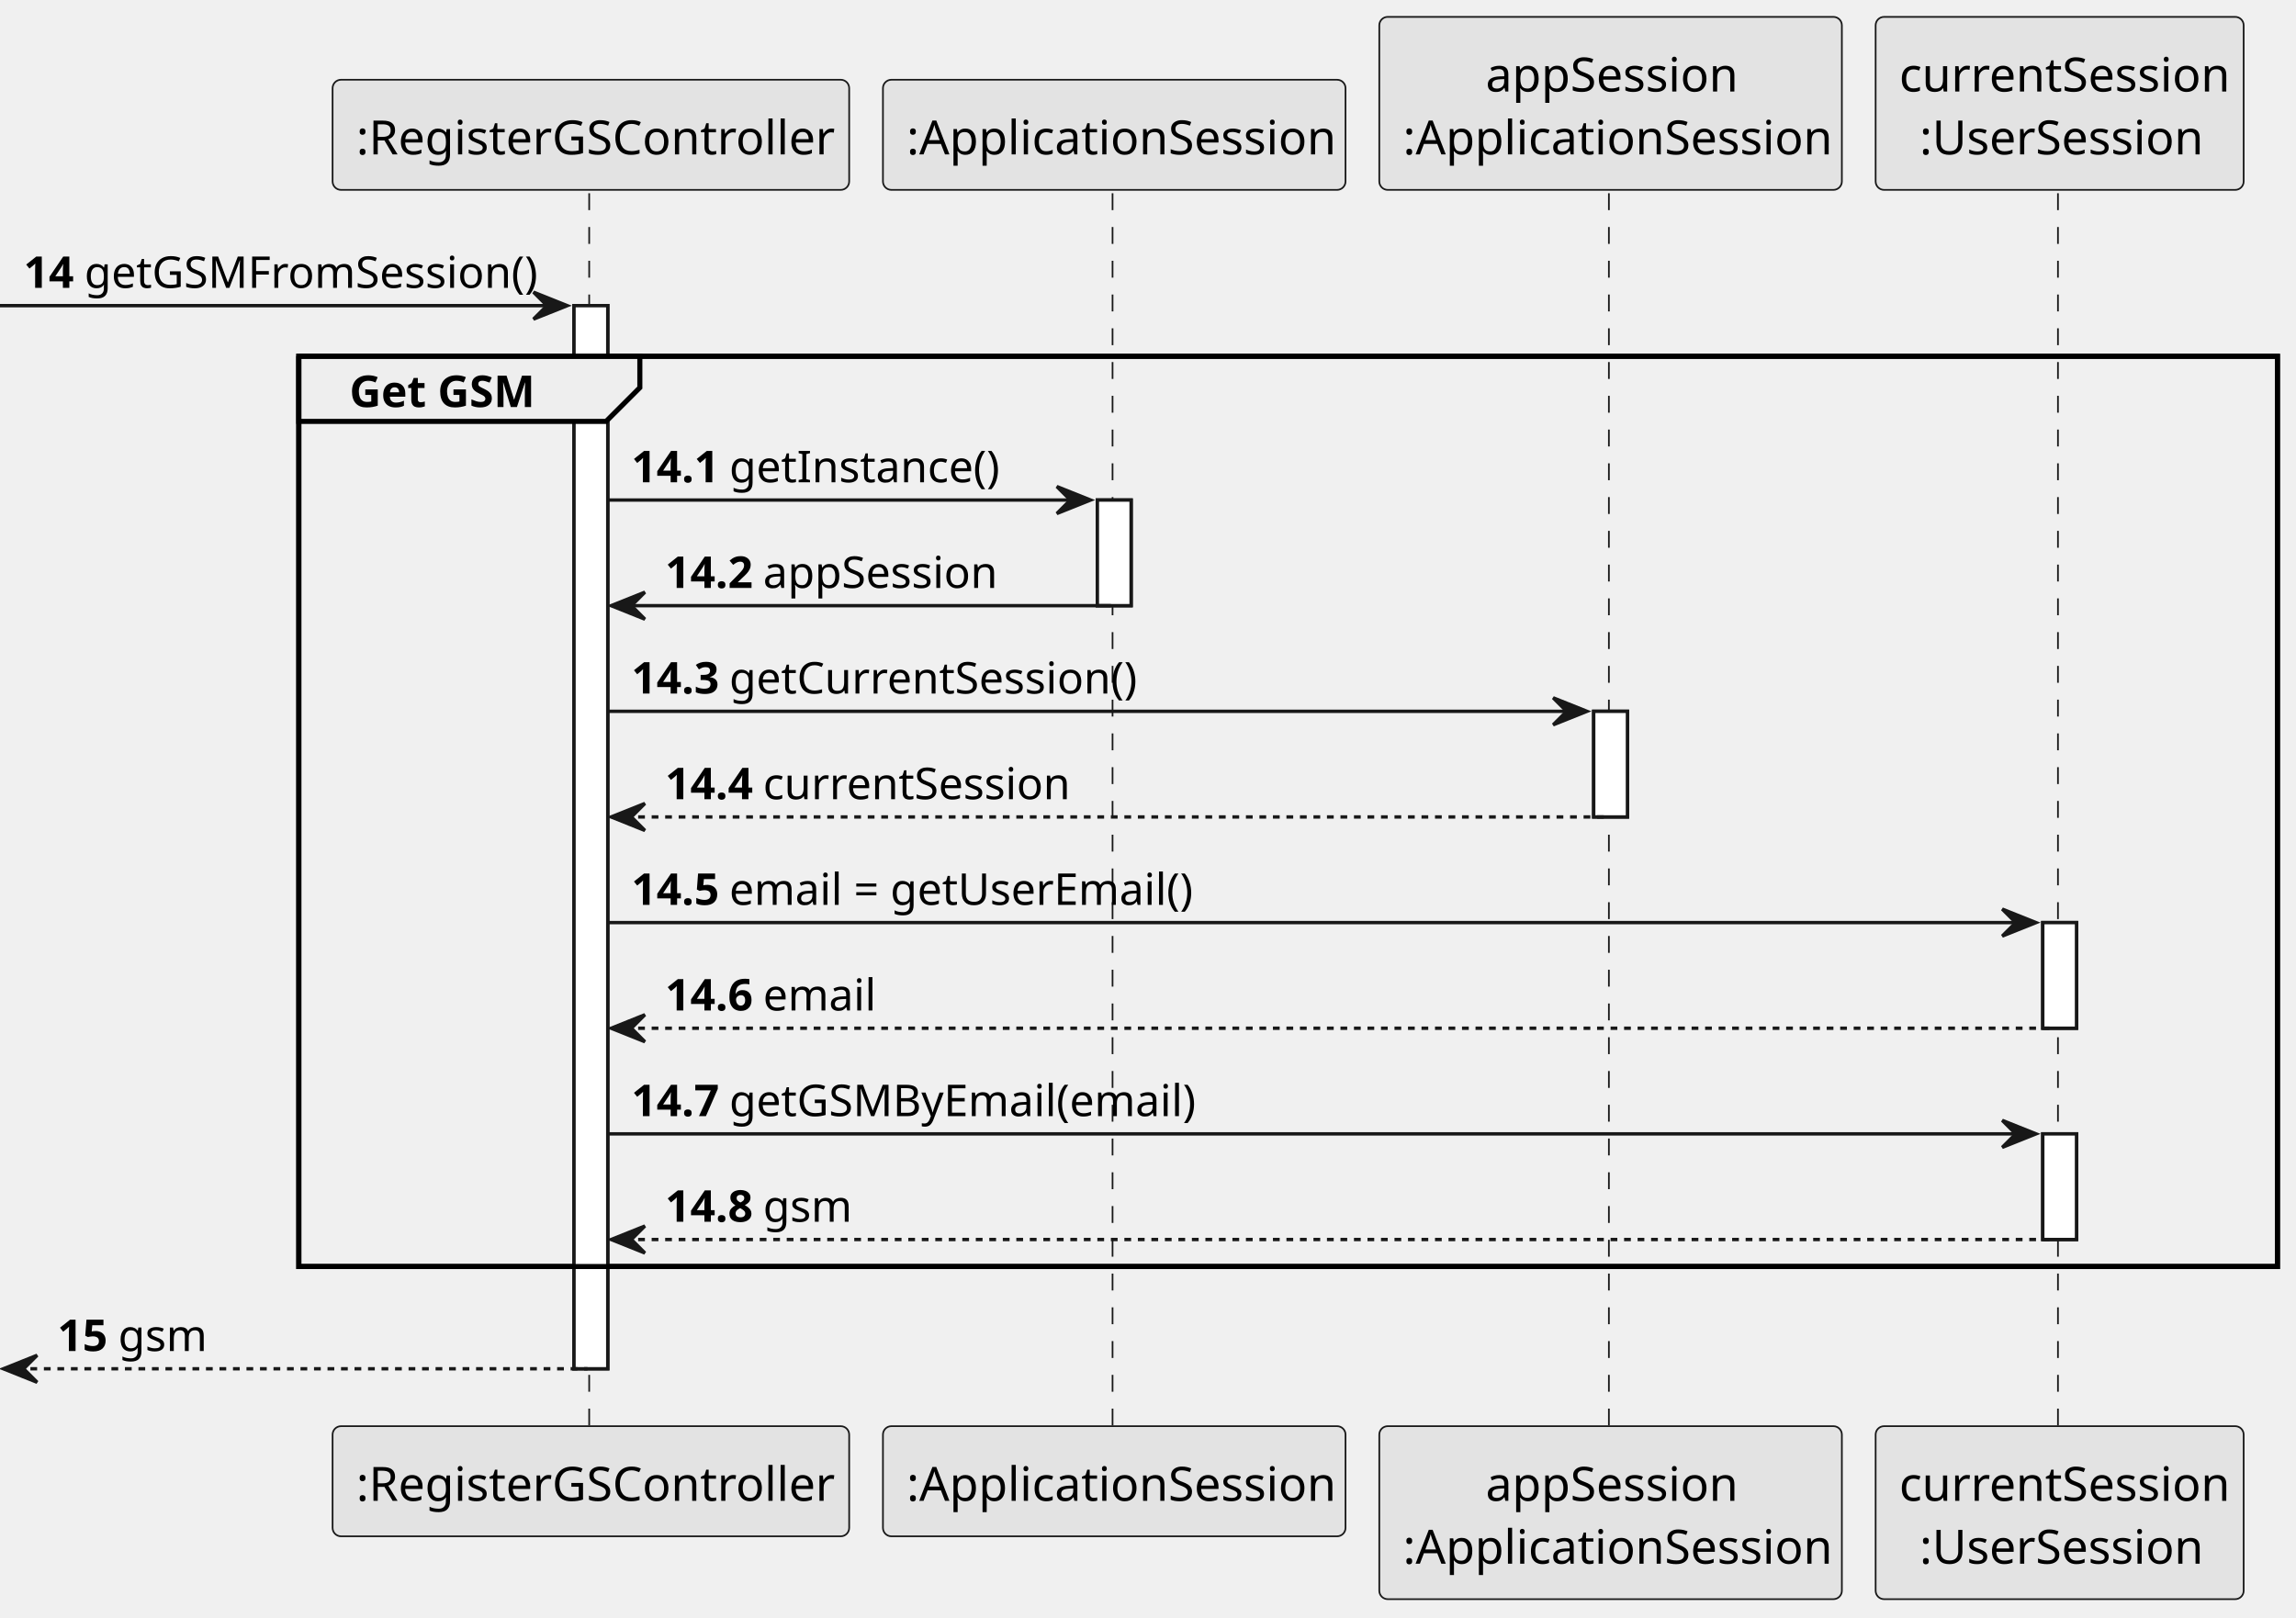
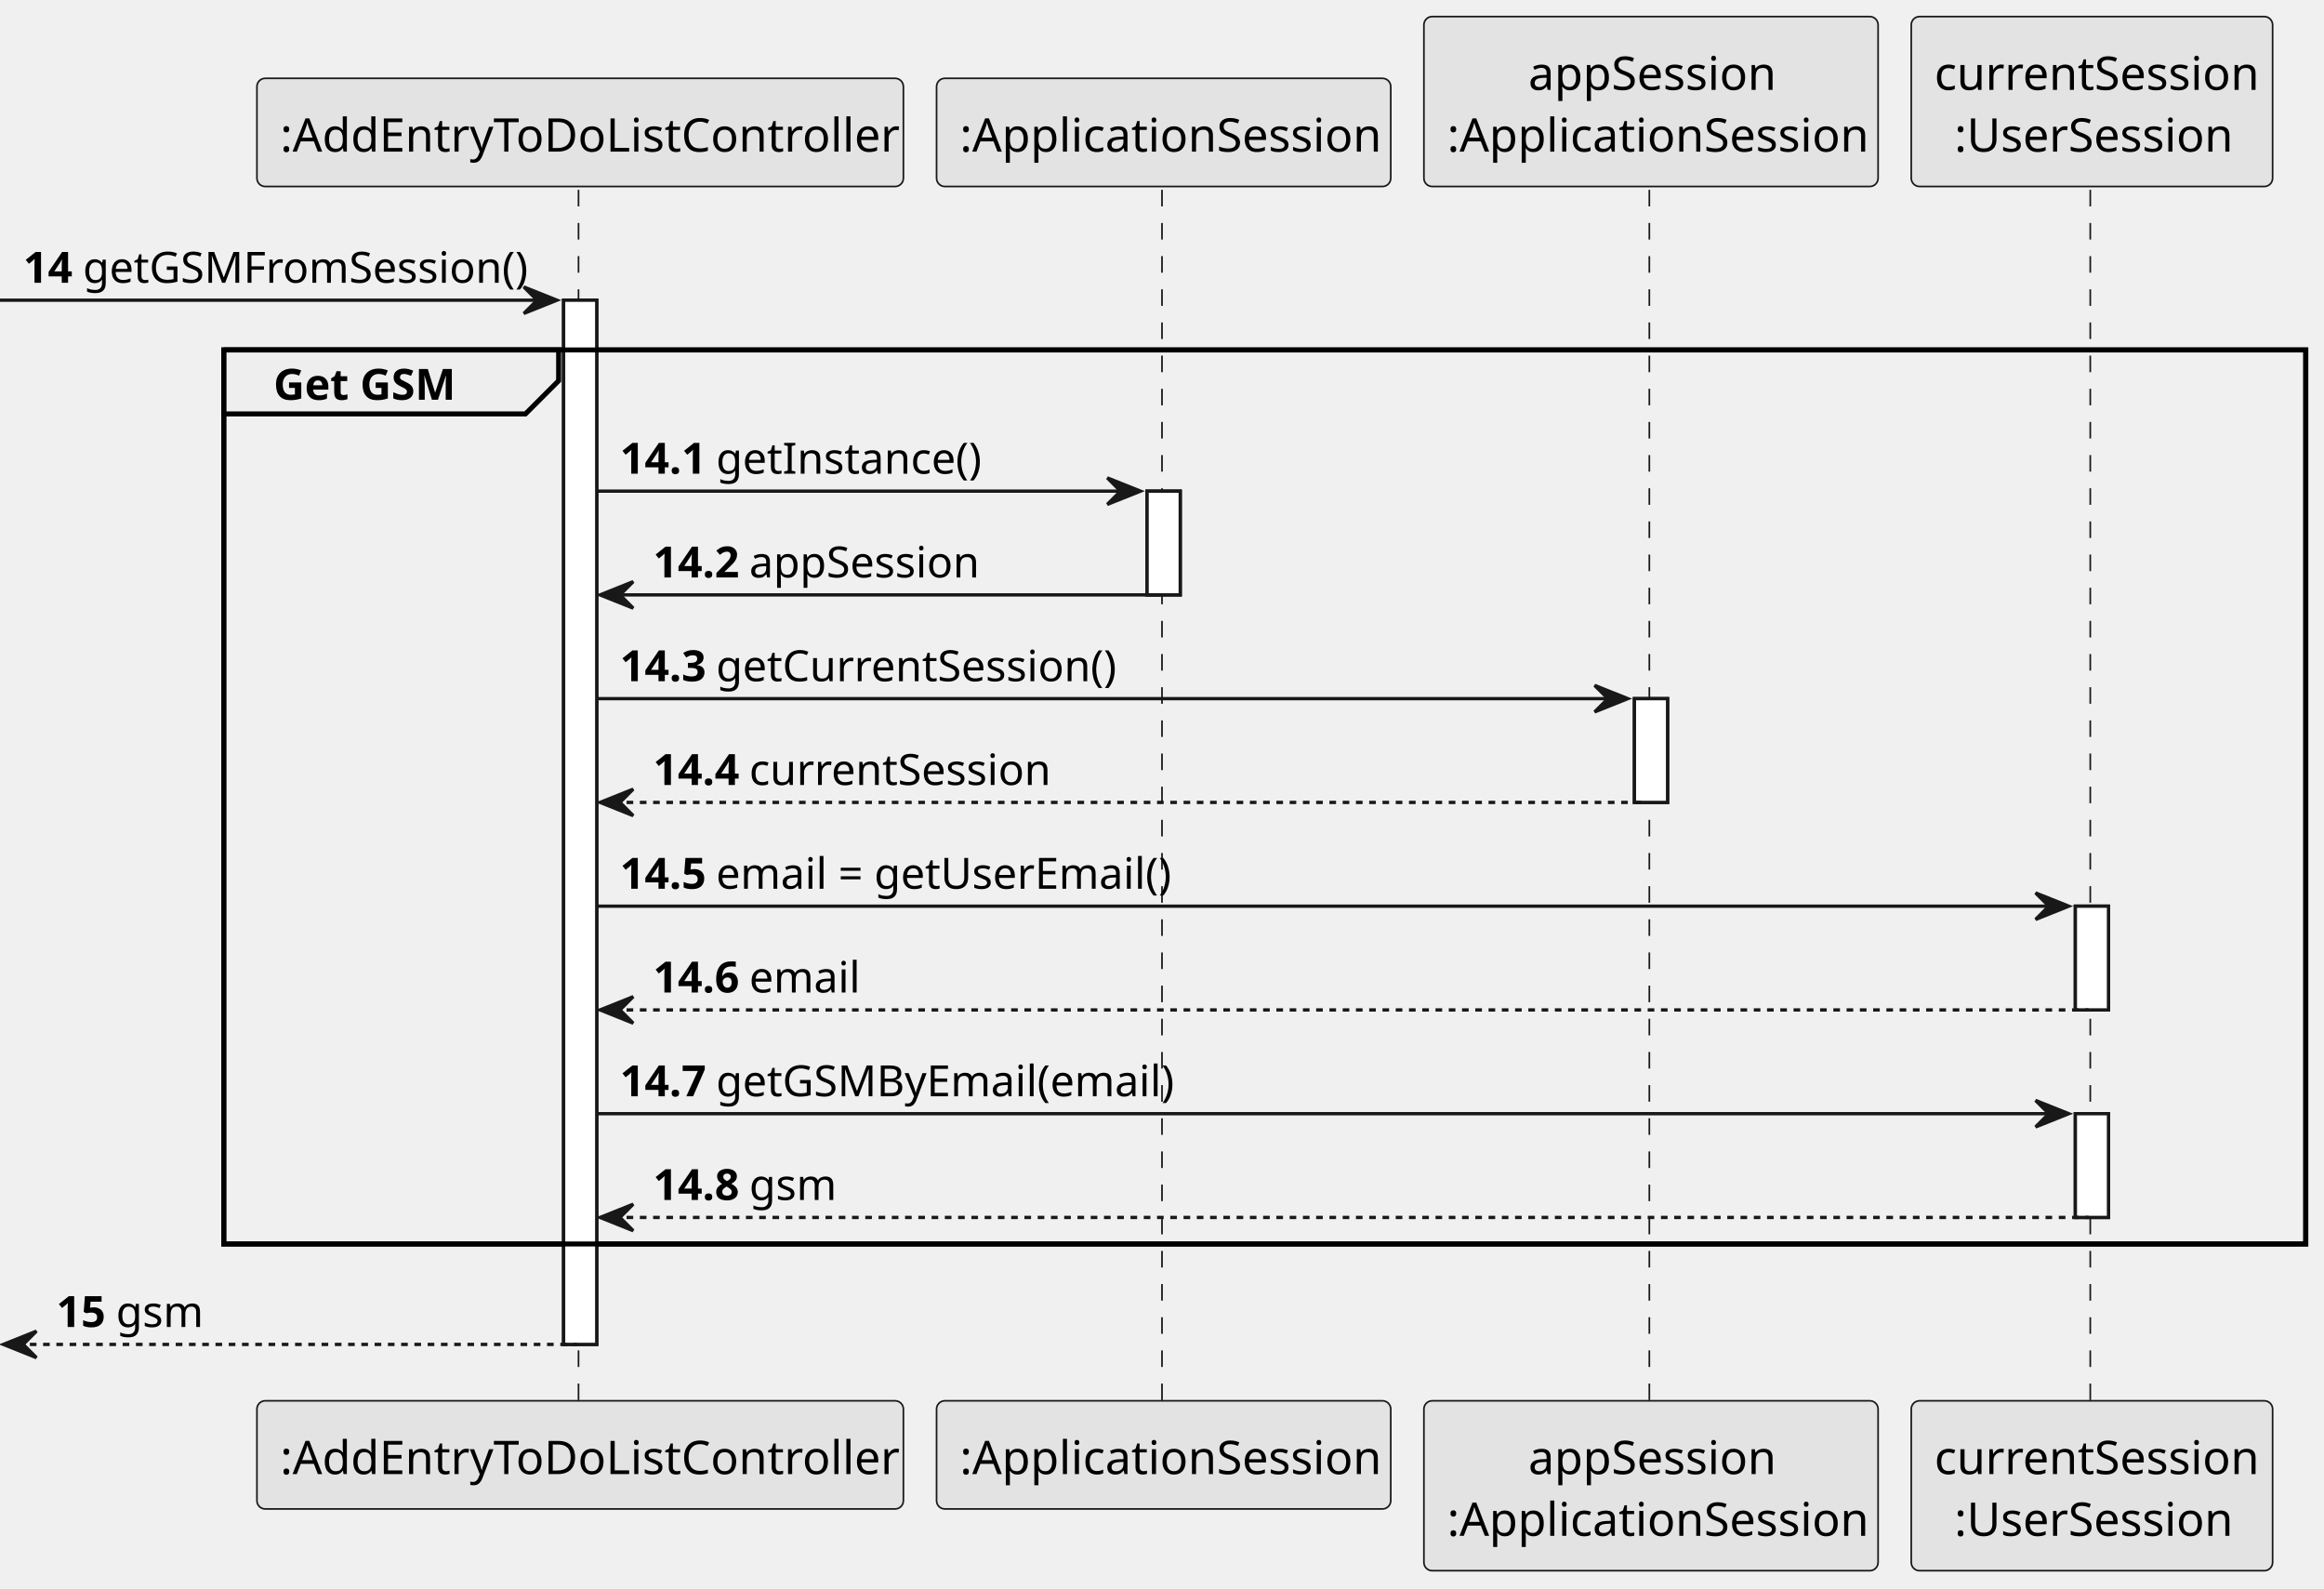
- <svg xmlns="http://www.w3.org/2000/svg" contentStyleType="text/css" height="479px" preserveAspectRatio="none" style="width:680px;height:479px;background:#FFFFFF;" version="1.1" viewBox="0 0 680 479" width="680px" zoomAndPan="magnify">
+ <svg xmlns="http://www.w3.org/2000/svg" contentStyleType="text/css" height="479px" preserveAspectRatio="none" style="width:701px;height:479px;background:#FFFFFF;" version="1.1" viewBox="0 0 701 479" width="701px" zoomAndPan="magnify">
  <defs />
  <g>
    <rect fill="#FFFFFF" height="314.91" style="stroke:#181818;stroke-width:1.0;" width="10" x="170" y="90.533" />
-     <rect fill="#FFFFFF" height="31.291" style="stroke:#181818;stroke-width:1.0;" width="10" x="325" y="148.115" />
-     <rect fill="#FFFFFF" height="31.291" style="stroke:#181818;stroke-width:1.0;" width="10" x="472" y="210.697" />
-     <rect fill="#FFFFFF" height="31.291" style="stroke:#181818;stroke-width:1.0;" width="10" x="605" y="273.279" />
-     <rect fill="#FFFFFF" height="31.291" style="stroke:#181818;stroke-width:1.0;" width="10" x="605" y="335.861" />
-     <rect fill="none" height="269.619" style="stroke:#000000;stroke-width:1.5;" width="586" x="88.5" y="105.533" />
+     <rect fill="#FFFFFF" height="31.291" style="stroke:#181818;stroke-width:1.0;" width="10" x="346" y="148.115" />
+     <rect fill="#FFFFFF" height="31.291" style="stroke:#181818;stroke-width:1.0;" width="10" x="493" y="210.697" />
+     <rect fill="#FFFFFF" height="31.291" style="stroke:#181818;stroke-width:1.0;" width="10" x="626" y="273.279" />
+     <rect fill="#FFFFFF" height="31.291" style="stroke:#181818;stroke-width:1.0;" width="10" x="626" y="335.861" />
+     <rect fill="none" height="269.619" style="stroke:#000000;stroke-width:1.5;" width="628" x="67.5" y="105.533" />
    <line style="stroke:#181818;stroke-width:0.5;stroke-dasharray:5.0,5.0;" x1="174.5" x2="174.5" y1="57.242" y2="423.443" />
-     <line style="stroke:#181818;stroke-width:0.5;stroke-dasharray:5.0,5.0;" x1="329.5" x2="329.5" y1="57.242" y2="423.443" />
-     <line style="stroke:#181818;stroke-width:0.5;stroke-dasharray:5.0,5.0;" x1="476.5" x2="476.5" y1="57.242" y2="423.443" />
-     <line style="stroke:#181818;stroke-width:0.5;stroke-dasharray:5.0,5.0;" x1="609.5" x2="609.5" y1="57.242" y2="423.443" />
-     <rect fill="#E3E3E3" height="32.621" rx="2.5" ry="2.5" style="stroke:#181818;stroke-width:0.5;" width="153" x="98.5" y="23.621" />
-     <text fill="#000000" font-family="sans-serif" font-size="14" lengthAdjust="spacing" textLength="139" x="105.5" y="45.728">:RegisterGSController</text>
-     <rect fill="#E3E3E3" height="32.621" rx="2.5" ry="2.5" style="stroke:#181818;stroke-width:0.5;" width="153" x="98.5" y="422.443" />
-     <text fill="#000000" font-family="sans-serif" font-size="14" lengthAdjust="spacing" textLength="139" x="105.5" y="444.551">:RegisterGSController</text>
-     <rect fill="#E3E3E3" height="32.621" rx="2.5" ry="2.5" style="stroke:#181818;stroke-width:0.5;" width="137" x="261.5" y="23.621" />
-     <text fill="#000000" font-family="sans-serif" font-size="14" lengthAdjust="spacing" textLength="123" x="268.5" y="45.728">:ApplicationSession</text>
-     <rect fill="#E3E3E3" height="32.621" rx="2.5" ry="2.5" style="stroke:#181818;stroke-width:0.5;" width="137" x="261.5" y="422.443" />
-     <text fill="#000000" font-family="sans-serif" font-size="14" lengthAdjust="spacing" textLength="123" x="268.5" y="444.551">:ApplicationSession</text>
-     <rect fill="#E3E3E3" height="51.242" rx="2.5" ry="2.5" style="stroke:#181818;stroke-width:0.5;" width="137" x="408.5" y="5" />
-     <text fill="#000000" font-family="sans-serif" font-size="14" lengthAdjust="spacing" textLength="74" x="440" y="27.107">appSession</text>
-     <text fill="#000000" font-family="sans-serif" font-size="14" lengthAdjust="spacing" textLength="123" x="415.5" y="45.728">:ApplicationSession</text>
-     <rect fill="#E3E3E3" height="51.242" rx="2.5" ry="2.5" style="stroke:#181818;stroke-width:0.5;" width="137" x="408.5" y="422.443" />
-     <text fill="#000000" font-family="sans-serif" font-size="14" lengthAdjust="spacing" textLength="74" x="440" y="444.551">appSession</text>
-     <text fill="#000000" font-family="sans-serif" font-size="14" lengthAdjust="spacing" textLength="123" x="415.5" y="463.172">:ApplicationSession</text>
-     <rect fill="#E3E3E3" height="51.242" rx="2.5" ry="2.5" style="stroke:#181818;stroke-width:0.5;" width="109" x="555.5" y="5" />
-     <text fill="#000000" font-family="sans-serif" font-size="14" lengthAdjust="spacing" textLength="95" x="562.5" y="27.107">currentSession</text>
-     <text fill="#000000" font-family="sans-serif" font-size="14" lengthAdjust="spacing" textLength="83" x="568.5" y="45.728">:UserSession</text>
-     <rect fill="#E3E3E3" height="51.242" rx="2.5" ry="2.5" style="stroke:#181818;stroke-width:0.5;" width="109" x="555.5" y="422.443" />
-     <text fill="#000000" font-family="sans-serif" font-size="14" lengthAdjust="spacing" textLength="95" x="562.5" y="444.551">currentSession</text>
-     <text fill="#000000" font-family="sans-serif" font-size="14" lengthAdjust="spacing" textLength="83" x="568.5" y="463.172">:UserSession</text>
+     <line style="stroke:#181818;stroke-width:0.5;stroke-dasharray:5.0,5.0;" x1="350.5" x2="350.5" y1="57.242" y2="423.443" />
+     <line style="stroke:#181818;stroke-width:0.5;stroke-dasharray:5.0,5.0;" x1="497.5" x2="497.5" y1="57.242" y2="423.443" />
+     <line style="stroke:#181818;stroke-width:0.5;stroke-dasharray:5.0,5.0;" x1="630.5" x2="630.5" y1="57.242" y2="423.443" />
+     <rect fill="#E3E3E3" height="32.621" rx="2.5" ry="2.5" style="stroke:#181818;stroke-width:0.5;" width="195" x="77.5" y="23.621" />
+     <text fill="#000000" font-family="sans-serif" font-size="14" lengthAdjust="spacing" textLength="181" x="84.5" y="45.728">:AddEntryToDoListController</text>
+     <rect fill="#E3E3E3" height="32.621" rx="2.5" ry="2.5" style="stroke:#181818;stroke-width:0.5;" width="195" x="77.5" y="422.443" />
+     <text fill="#000000" font-family="sans-serif" font-size="14" lengthAdjust="spacing" textLength="181" x="84.5" y="444.551">:AddEntryToDoListController</text>
+     <rect fill="#E3E3E3" height="32.621" rx="2.5" ry="2.5" style="stroke:#181818;stroke-width:0.5;" width="137" x="282.5" y="23.621" />
+     <text fill="#000000" font-family="sans-serif" font-size="14" lengthAdjust="spacing" textLength="123" x="289.5" y="45.728">:ApplicationSession</text>
+     <rect fill="#E3E3E3" height="32.621" rx="2.5" ry="2.5" style="stroke:#181818;stroke-width:0.5;" width="137" x="282.5" y="422.443" />
+     <text fill="#000000" font-family="sans-serif" font-size="14" lengthAdjust="spacing" textLength="123" x="289.5" y="444.551">:ApplicationSession</text>
+     <rect fill="#E3E3E3" height="51.242" rx="2.5" ry="2.5" style="stroke:#181818;stroke-width:0.5;" width="137" x="429.5" y="5" />
+     <text fill="#000000" font-family="sans-serif" font-size="14" lengthAdjust="spacing" textLength="74" x="461" y="27.107">appSession</text>
+     <text fill="#000000" font-family="sans-serif" font-size="14" lengthAdjust="spacing" textLength="123" x="436.5" y="45.728">:ApplicationSession</text>
+     <rect fill="#E3E3E3" height="51.242" rx="2.5" ry="2.5" style="stroke:#181818;stroke-width:0.5;" width="137" x="429.5" y="422.443" />
+     <text fill="#000000" font-family="sans-serif" font-size="14" lengthAdjust="spacing" textLength="74" x="461" y="444.551">appSession</text>
+     <text fill="#000000" font-family="sans-serif" font-size="14" lengthAdjust="spacing" textLength="123" x="436.5" y="463.172">:ApplicationSession</text>
+     <rect fill="#E3E3E3" height="51.242" rx="2.5" ry="2.5" style="stroke:#181818;stroke-width:0.5;" width="109" x="576.5" y="5" />
+     <text fill="#000000" font-family="sans-serif" font-size="14" lengthAdjust="spacing" textLength="95" x="583.5" y="27.107">currentSession</text>
+     <text fill="#000000" font-family="sans-serif" font-size="14" lengthAdjust="spacing" textLength="83" x="589.5" y="45.728">:UserSession</text>
+     <rect fill="#E3E3E3" height="51.242" rx="2.5" ry="2.5" style="stroke:#181818;stroke-width:0.5;" width="109" x="576.5" y="422.443" />
+     <text fill="#000000" font-family="sans-serif" font-size="14" lengthAdjust="spacing" textLength="95" x="583.5" y="444.551">currentSession</text>
+     <text fill="#000000" font-family="sans-serif" font-size="14" lengthAdjust="spacing" textLength="83" x="589.5" y="463.172">:UserSession</text>
    <rect fill="#FFFFFF" height="314.91" style="stroke:#181818;stroke-width:1.0;" width="10" x="170" y="90.533" />
-     <rect fill="#FFFFFF" height="31.291" style="stroke:#181818;stroke-width:1.0;" width="10" x="325" y="148.115" />
-     <rect fill="#FFFFFF" height="31.291" style="stroke:#181818;stroke-width:1.0;" width="10" x="472" y="210.697" />
-     <rect fill="#FFFFFF" height="31.291" style="stroke:#181818;stroke-width:1.0;" width="10" x="605" y="273.279" />
-     <rect fill="#FFFFFF" height="31.291" style="stroke:#181818;stroke-width:1.0;" width="10" x="605" y="335.861" />
+     <rect fill="#FFFFFF" height="31.291" style="stroke:#181818;stroke-width:1.0;" width="10" x="346" y="148.115" />
+     <rect fill="#FFFFFF" height="31.291" style="stroke:#181818;stroke-width:1.0;" width="10" x="493" y="210.697" />
+     <rect fill="#FFFFFF" height="31.291" style="stroke:#181818;stroke-width:1.0;" width="10" x="626" y="273.279" />
+     <rect fill="#FFFFFF" height="31.291" style="stroke:#181818;stroke-width:1.0;" width="10" x="626" y="335.861" />
    <polygon fill="#181818" points="158,86.533,168,90.533,158,94.533,162,90.533" style="stroke:#181818;stroke-width:1.0;" />
    <line style="stroke:#181818;stroke-width:1.0;" x1="0" x2="164" y1="90.533" y2="90.533" />
    <text fill="#000000" font-family="sans-serif" font-size="13" font-weight="bold" lengthAdjust="spacing" textLength="14" x="7" y="85.27">14</text>
    <text fill="#000000" font-family="sans-serif" font-size="13" lengthAdjust="spacing" textLength="133" x="25" y="85.27">getGSMFromSession()</text>
-     <path d="M88.5,105.533 L189.5,105.533 L189.5,114.824 L179.5,124.824 L88.5,124.824 L88.5,105.533 " fill="#EEEEEE" style="stroke:#000000;stroke-width:1.5;" />
-     <rect fill="none" height="269.619" style="stroke:#000000;stroke-width:1.5;" width="586" x="88.5" y="105.533" />
-     <text fill="#000000" font-family="sans-serif" font-size="13" font-weight="bold" lengthAdjust="spacing" textLength="56" x="103.5" y="120.561">Get GSM</text>
-     <polygon fill="#181818" points="313,144.115,323,148.115,313,152.115,317,148.115" style="stroke:#181818;stroke-width:1.0;" />
-     <line style="stroke:#181818;stroke-width:1.0;" x1="180" x2="319" y1="148.115" y2="148.115" />
+     <path d="M67.5,105.533 L168.5,105.533 L168.5,114.824 L158.5,124.824 L67.5,124.824 L67.5,105.533 " fill="#EEEEEE" style="stroke:#000000;stroke-width:1.5;" />
+     <rect fill="none" height="269.619" style="stroke:#000000;stroke-width:1.5;" width="628" x="67.5" y="105.533" />
+     <text fill="#000000" font-family="sans-serif" font-size="13" font-weight="bold" lengthAdjust="spacing" textLength="56" x="82.5" y="120.561">Get GSM</text>
+     <polygon fill="#181818" points="334,144.115,344,148.115,334,152.115,338,148.115" style="stroke:#181818;stroke-width:1.0;" />
+     <line style="stroke:#181818;stroke-width:1.0;" x1="180" x2="340" y1="148.115" y2="148.115" />
    <text fill="#000000" font-family="sans-serif" font-size="13" font-weight="bold" lengthAdjust="spacing" textLength="25" x="187" y="142.852">14.1</text>
    <text fill="#000000" font-family="sans-serif" font-size="13" lengthAdjust="spacing" textLength="75" x="216" y="142.852">getInstance()</text>
    <polygon fill="#181818" points="191,175.406,181,179.406,191,183.406,187,179.406" style="stroke:#181818;stroke-width:1.0;" />
-     <line style="stroke:#181818;stroke-width:1.0;" x1="185" x2="329" y1="179.406" y2="179.406" />
+     <line style="stroke:#181818;stroke-width:1.0;" x1="185" x2="350" y1="179.406" y2="179.406" />
    <text fill="#000000" font-family="sans-serif" font-size="13" font-weight="bold" lengthAdjust="spacing" textLength="25" x="197" y="174.144">14.2</text>
    <text fill="#000000" font-family="sans-serif" font-size="13" lengthAdjust="spacing" textLength="68" x="226" y="174.144">appSession</text>
-     <polygon fill="#181818" points="460,206.697,470,210.697,460,214.697,464,210.697" style="stroke:#181818;stroke-width:1.0;" />
-     <line style="stroke:#181818;stroke-width:1.0;" x1="180" x2="466" y1="210.697" y2="210.697" />
+     <polygon fill="#181818" points="481,206.697,491,210.697,481,214.697,485,210.697" style="stroke:#181818;stroke-width:1.0;" />
+     <line style="stroke:#181818;stroke-width:1.0;" x1="180" x2="487" y1="210.697" y2="210.697" />
    <text fill="#000000" font-family="sans-serif" font-size="13" font-weight="bold" lengthAdjust="spacing" textLength="25" x="187" y="205.435">14.3</text>
    <text fill="#000000" font-family="sans-serif" font-size="13" lengthAdjust="spacing" textLength="115" x="216" y="205.435">getCurrentSession()</text>
    <polygon fill="#181818" points="191,237.988,181,241.988,191,245.988,187,241.988" style="stroke:#181818;stroke-width:1.0;" />
-     <line style="stroke:#181818;stroke-width:1.0;stroke-dasharray:2.0,2.0;" x1="185" x2="476" y1="241.988" y2="241.988" />
+     <line style="stroke:#181818;stroke-width:1.0;stroke-dasharray:2.0,2.0;" x1="185" x2="497" y1="241.988" y2="241.988" />
    <text fill="#000000" font-family="sans-serif" font-size="13" font-weight="bold" lengthAdjust="spacing" textLength="25" x="197" y="236.726">14.4</text>
    <text fill="#000000" font-family="sans-serif" font-size="13" lengthAdjust="spacing" textLength="87" x="226" y="236.726">currentSession</text>
-     <polygon fill="#181818" points="593,269.279,603,273.279,593,277.279,597,273.279" style="stroke:#181818;stroke-width:1.0;" />
-     <line style="stroke:#181818;stroke-width:1.0;" x1="180" x2="599" y1="273.279" y2="273.279" />
+     <polygon fill="#181818" points="614,269.279,624,273.279,614,277.279,618,273.279" style="stroke:#181818;stroke-width:1.0;" />
+     <line style="stroke:#181818;stroke-width:1.0;" x1="180" x2="620" y1="273.279" y2="273.279" />
    <text fill="#000000" font-family="sans-serif" font-size="13" font-weight="bold" lengthAdjust="spacing" textLength="25" x="187" y="268.017">14.5</text>
    <text fill="#000000" font-family="sans-serif" font-size="13" lengthAdjust="spacing" textLength="133" x="216" y="268.017">email = getUserEmail()</text>
    <polygon fill="#181818" points="191,300.57,181,304.57,191,308.57,187,304.57" style="stroke:#181818;stroke-width:1.0;" />
-     <line style="stroke:#181818;stroke-width:1.0;stroke-dasharray:2.0,2.0;" x1="185" x2="609" y1="304.57" y2="304.57" />
+     <line style="stroke:#181818;stroke-width:1.0;stroke-dasharray:2.0,2.0;" x1="185" x2="630" y1="304.57" y2="304.57" />
    <text fill="#000000" font-family="sans-serif" font-size="13" font-weight="bold" lengthAdjust="spacing" textLength="25" x="197" y="299.308">14.6</text>
    <text fill="#000000" font-family="sans-serif" font-size="13" lengthAdjust="spacing" textLength="31" x="226" y="299.308">email</text>
-     <polygon fill="#181818" points="593,331.861,603,335.861,593,339.861,597,335.861" style="stroke:#181818;stroke-width:1.0;" />
-     <line style="stroke:#181818;stroke-width:1.0;" x1="180" x2="599" y1="335.861" y2="335.861" />
+     <polygon fill="#181818" points="614,331.861,624,335.861,614,339.861,618,335.861" style="stroke:#181818;stroke-width:1.0;" />
+     <line style="stroke:#181818;stroke-width:1.0;" x1="180" x2="620" y1="335.861" y2="335.861" />
    <text fill="#000000" font-family="sans-serif" font-size="13" font-weight="bold" lengthAdjust="spacing" textLength="25" x="187" y="330.599">14.7</text>
    <text fill="#000000" font-family="sans-serif" font-size="13" lengthAdjust="spacing" textLength="136" x="216" y="330.599">getGSMByEmail(email)</text>
    <polygon fill="#181818" points="191,363.152,181,367.152,191,371.152,187,367.152" style="stroke:#181818;stroke-width:1.0;" />
-     <line style="stroke:#181818;stroke-width:1.0;stroke-dasharray:2.0,2.0;" x1="185" x2="609" y1="367.152" y2="367.152" />
+     <line style="stroke:#181818;stroke-width:1.0;stroke-dasharray:2.0,2.0;" x1="185" x2="630" y1="367.152" y2="367.152" />
    <text fill="#000000" font-family="sans-serif" font-size="13" font-weight="bold" lengthAdjust="spacing" textLength="25" x="197" y="361.89">14.8</text>
    <text fill="#000000" font-family="sans-serif" font-size="13" lengthAdjust="spacing" textLength="25" x="226" y="361.89">gsm</text>
    <polygon fill="#181818" points="11,401.443,1,405.443,11,409.443,7,405.443" style="stroke:#181818;stroke-width:1.0;" />
    <line style="stroke:#181818;stroke-width:1.0;stroke-dasharray:2.0,2.0;" x1="5" x2="174" y1="405.443" y2="405.443" />
    <text fill="#000000" font-family="sans-serif" font-size="13" font-weight="bold" lengthAdjust="spacing" textLength="14" x="17" y="400.181">15</text>
    <text fill="#000000" font-family="sans-serif" font-size="13" lengthAdjust="spacing" textLength="25" x="35" y="400.181">gsm</text>
  </g>
</svg>
